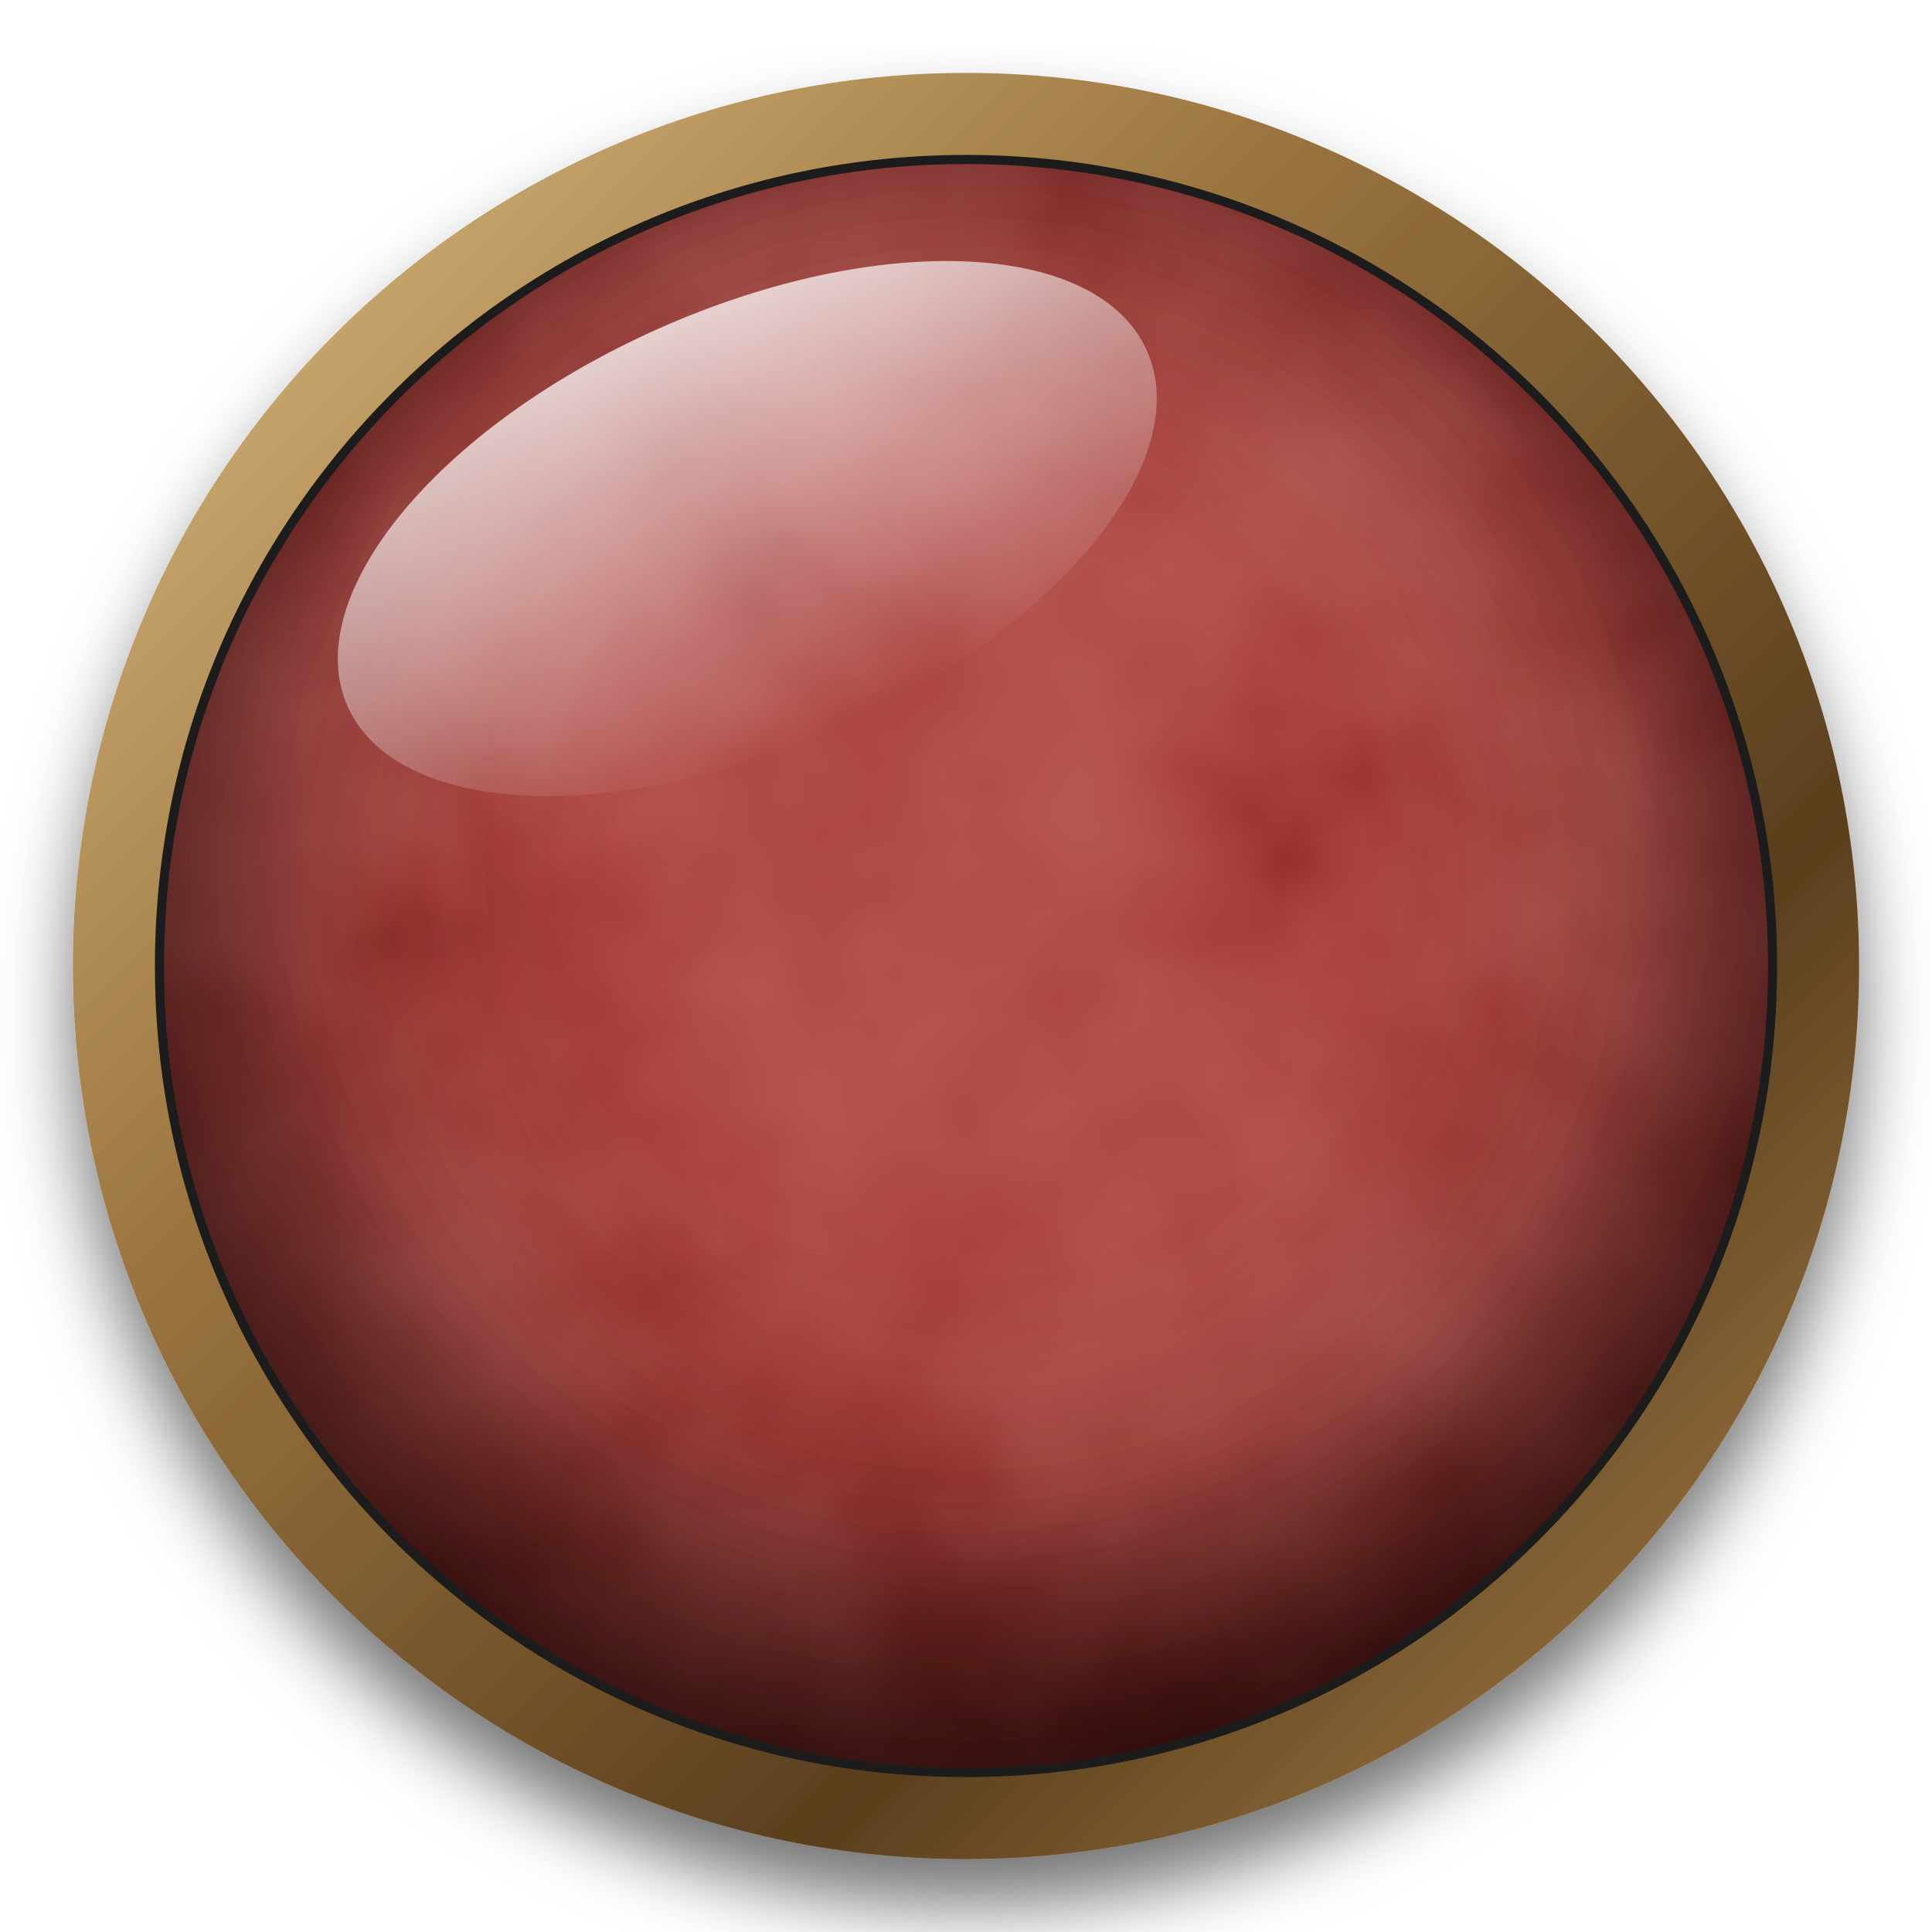
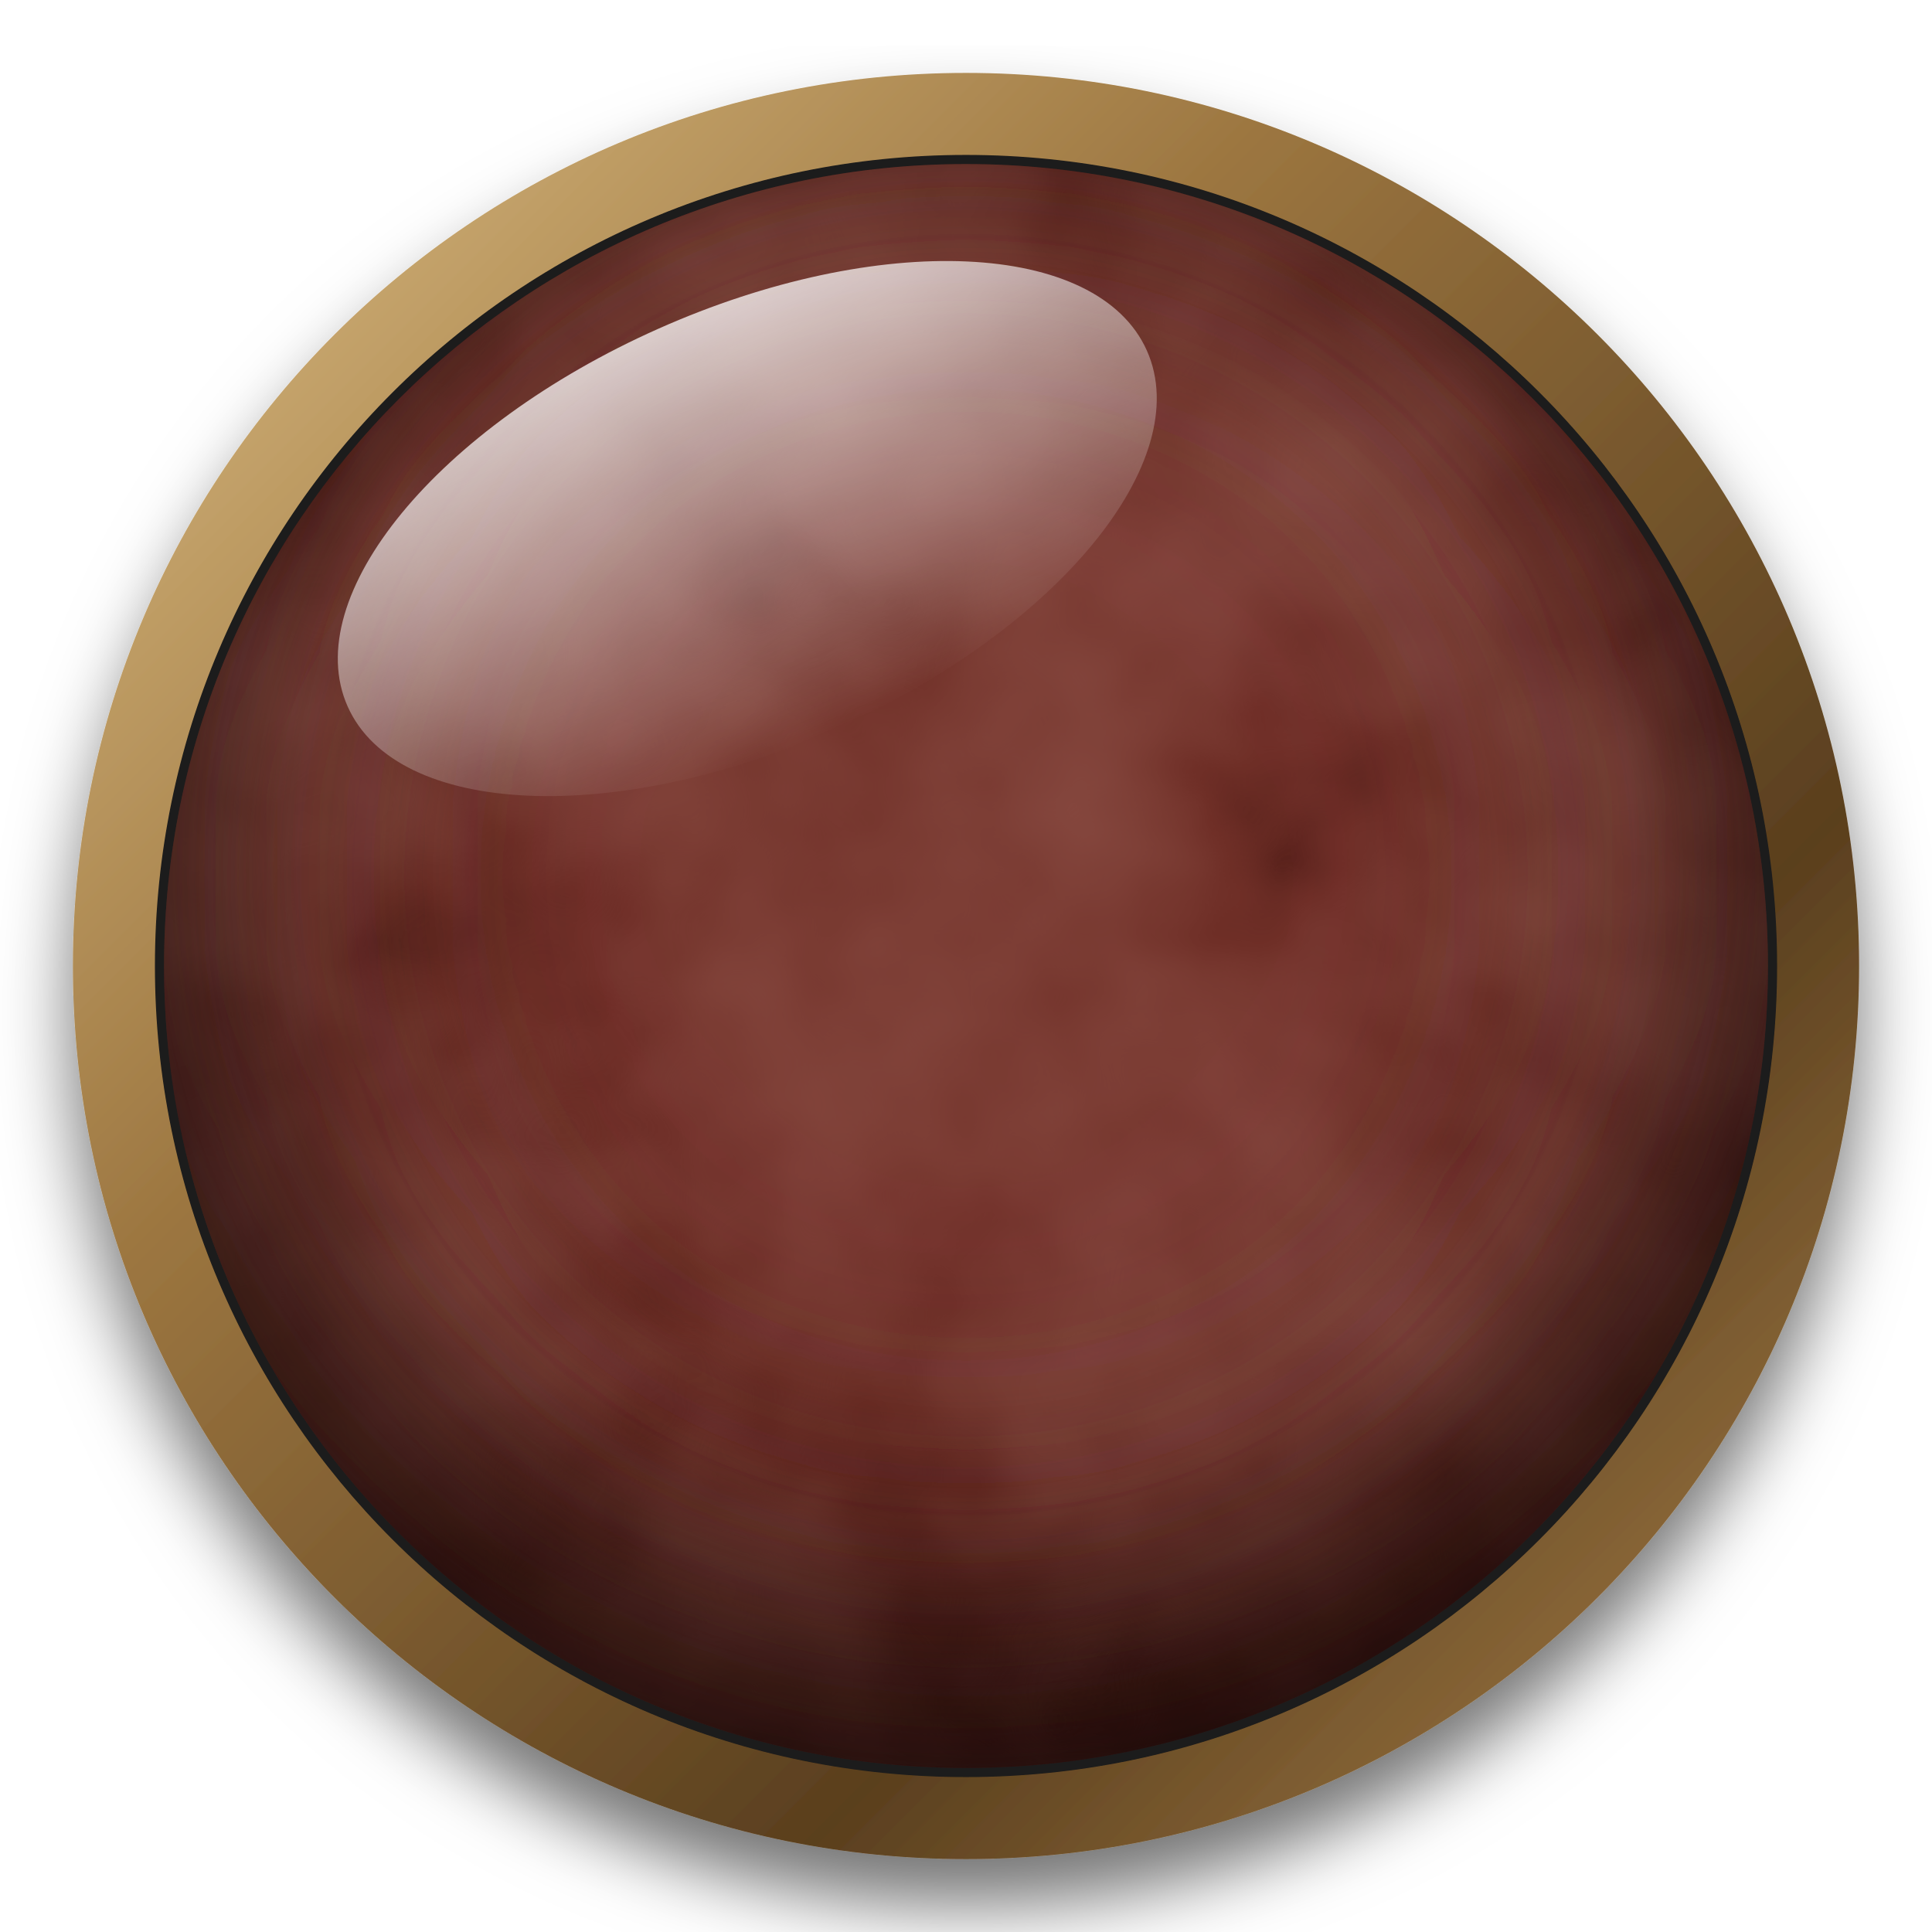
<svg xmlns="http://www.w3.org/2000/svg" viewBox="-3 -3 106 106">
  <defs>
    <linearGradient id="tk-bronze" x1="0" y1="0" x2="1" y2="1">
      <stop offset="0" stop-color="#e2c48a" />
      <stop offset=".35" stop-color="#9c7640" />
      <stop offset=".7" stop-color="#5a3f1e" />
      <stop offset="1" stop-color="#b48a4e" />
    </linearGradient>
    <linearGradient id="tk-gloss" x1="0" y1="0" x2="0" y2="1">
      <stop offset="0" stop-color="#fff" stop-opacity=".75" />
      <stop offset="1" stop-color="#fff" stop-opacity="0" />
    </linearGradient>
    <radialGradient id="tk-dome" cx=".5" cy=".42" r=".6">
      <stop offset=".7" stop-color="#000" stop-opacity="0" />
      <stop offset="1" stop-color="#000" stop-opacity=".45" />
    </radialGradient>
    <filter id="tk-mottle" x="0" y="0" width="100%" height="100%">
      <feTurbulence type="fractalNoise" baseFrequency=".05" numOctaves="4" seed="7" />
      <feColorMatrix type="matrix" values="1.6 0 0 0 -.3  1.6 0 0 0 -.3  1.6 0 0 0 -.3  0 0 0 0 1" />
    </filter>
    <filter id="tk-shadow" x="-20%" y="-20%" width="140%" height="150%">
      <feDropShadow dx="0" dy="2.5" stdDeviation="2" flood-color="#000" flood-opacity=".55" />
    </filter>
    <clipPath id="tk-face">
      <circle cx="50" cy="50" r="44" />
    </clipPath>
  </defs>
  <g filter="url(#tk-shadow)">
    <circle cx="50" cy="50" r="49" fill="url(#tk-bronze)" />
    <circle cx="50" cy="50" r="44.5" fill="#1a1a1a" />
  </g>
  <g clip-path="url(#tk-face)">
-     <rect width="100" height="100" fill="#4c1311" />
-     <circle cx="50" cy="45" r="40" fill="#b2453f" opacity=".9" style="filter:blur(9px)" />
+     <rect width="100" height="100" fill="#36130f" />
+     <circle cx="50" cy="45" r="40" fill="#74302b" opacity=".9" style="filter:blur(9px)" />
    <rect width="100" height="100" filter="url(#tk-mottle)" opacity=".42" style="mix-blend-mode:soft-light" />
    <circle cx="50" cy="50" r="44" fill="url(#tk-dome)" />
  </g>
  <ellipse cx="38" cy="26" rx="24" ry="12" fill="url(#tk-gloss)" transform="rotate(-24 38 26)" />
</svg>
